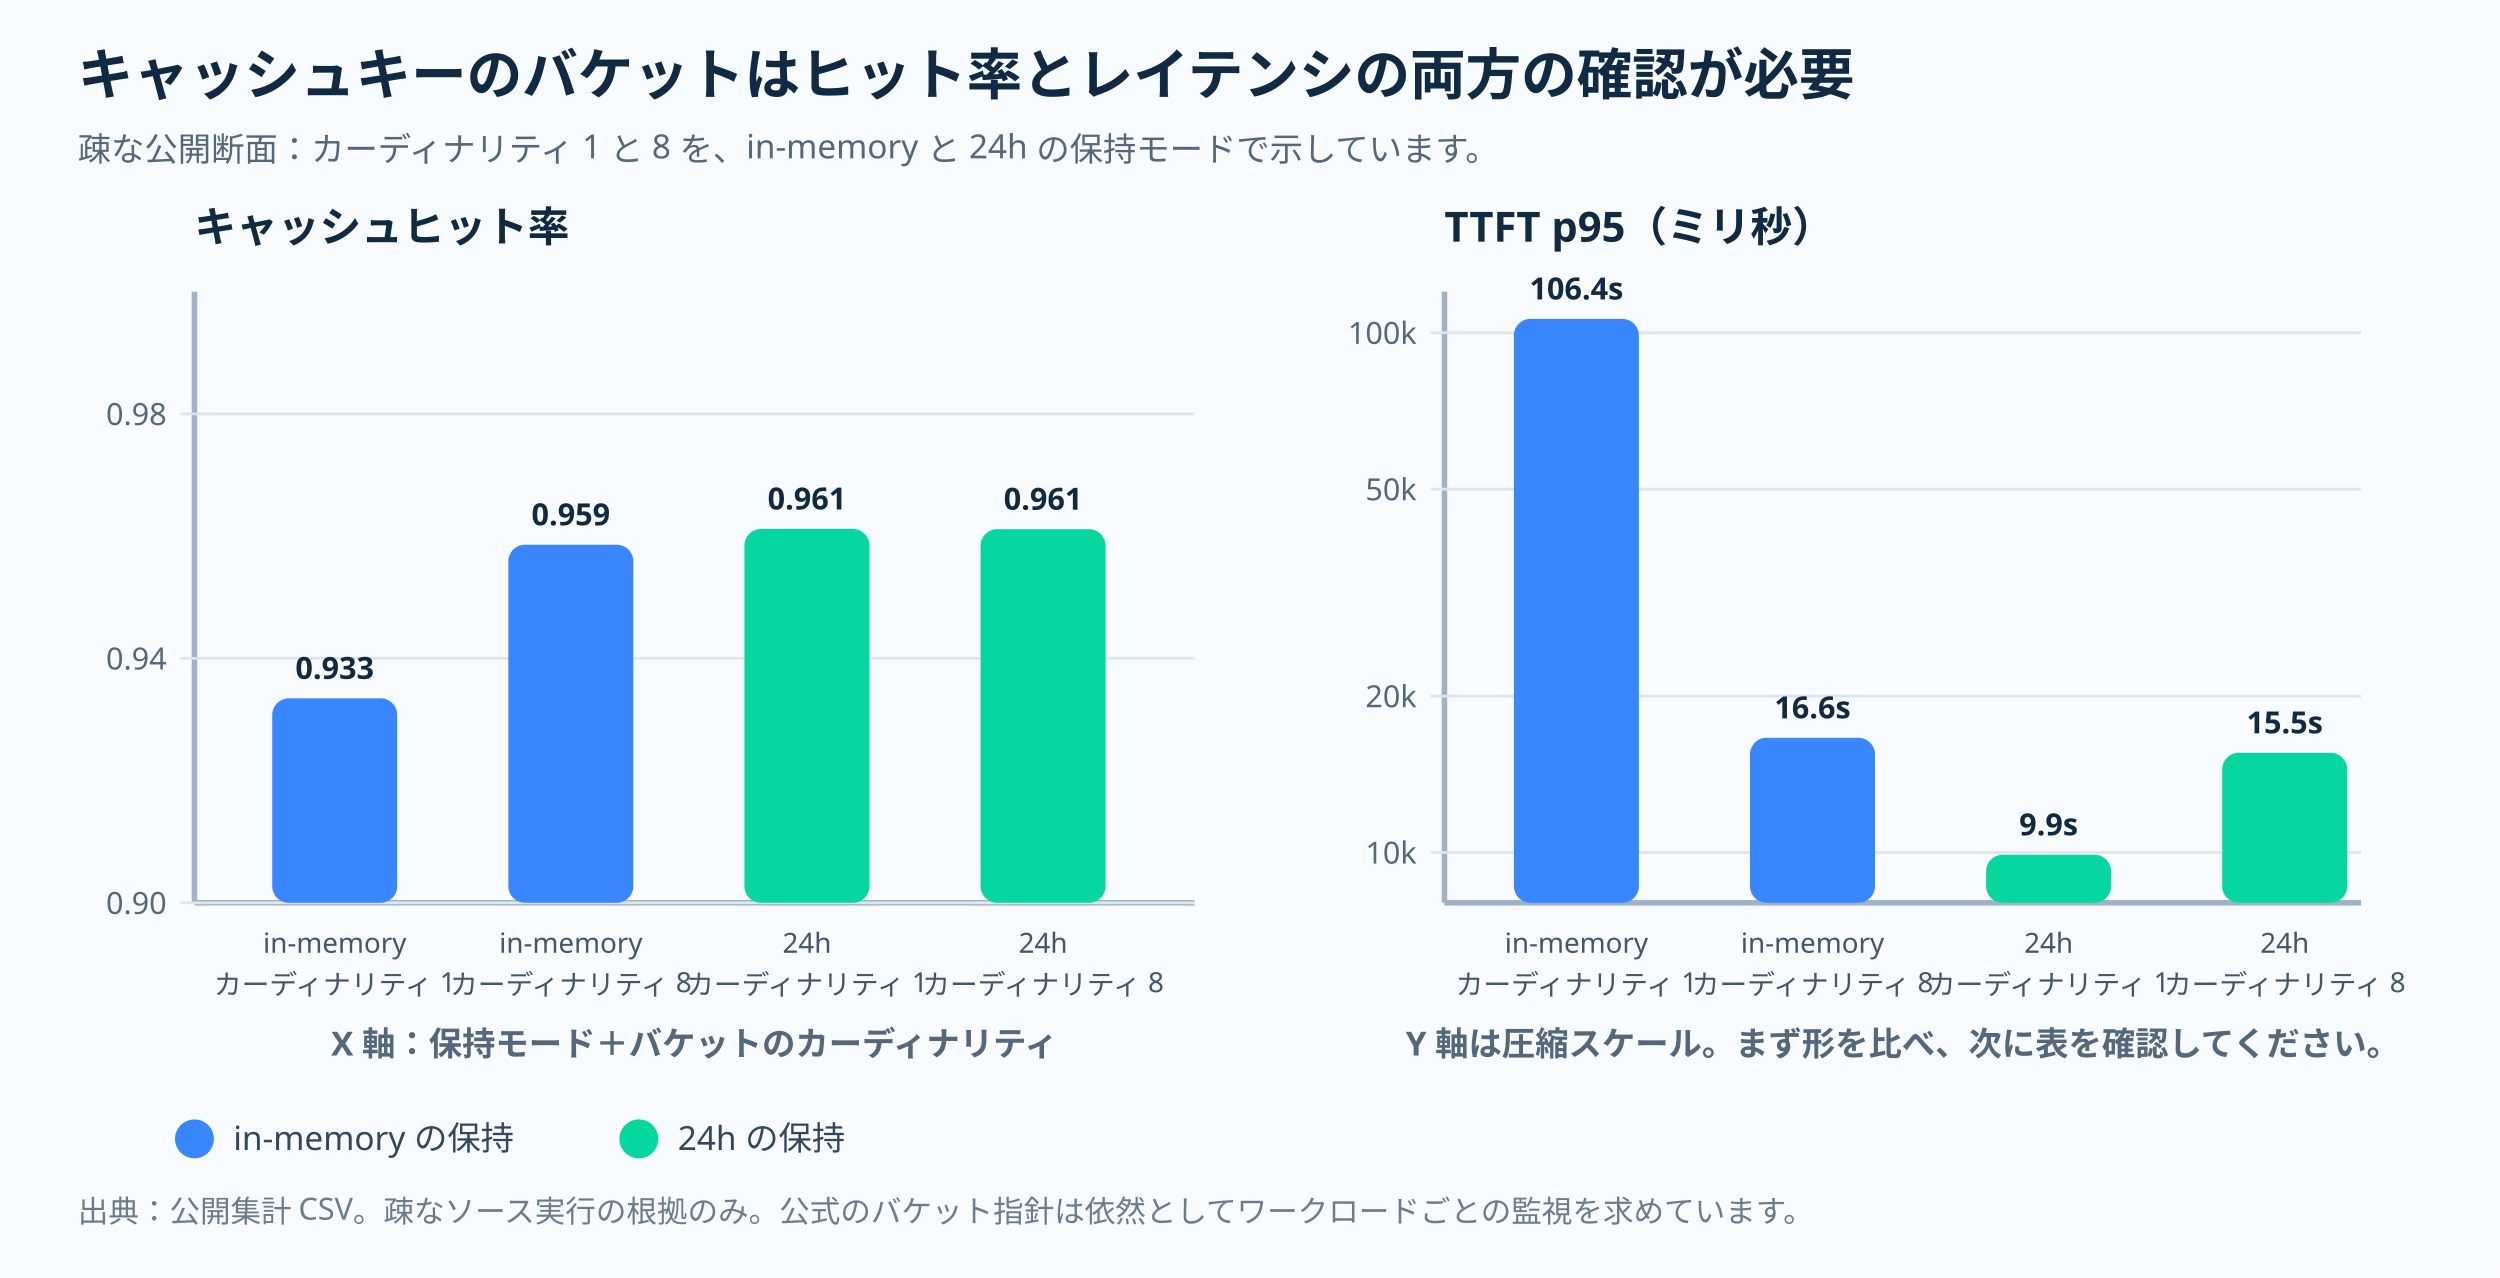
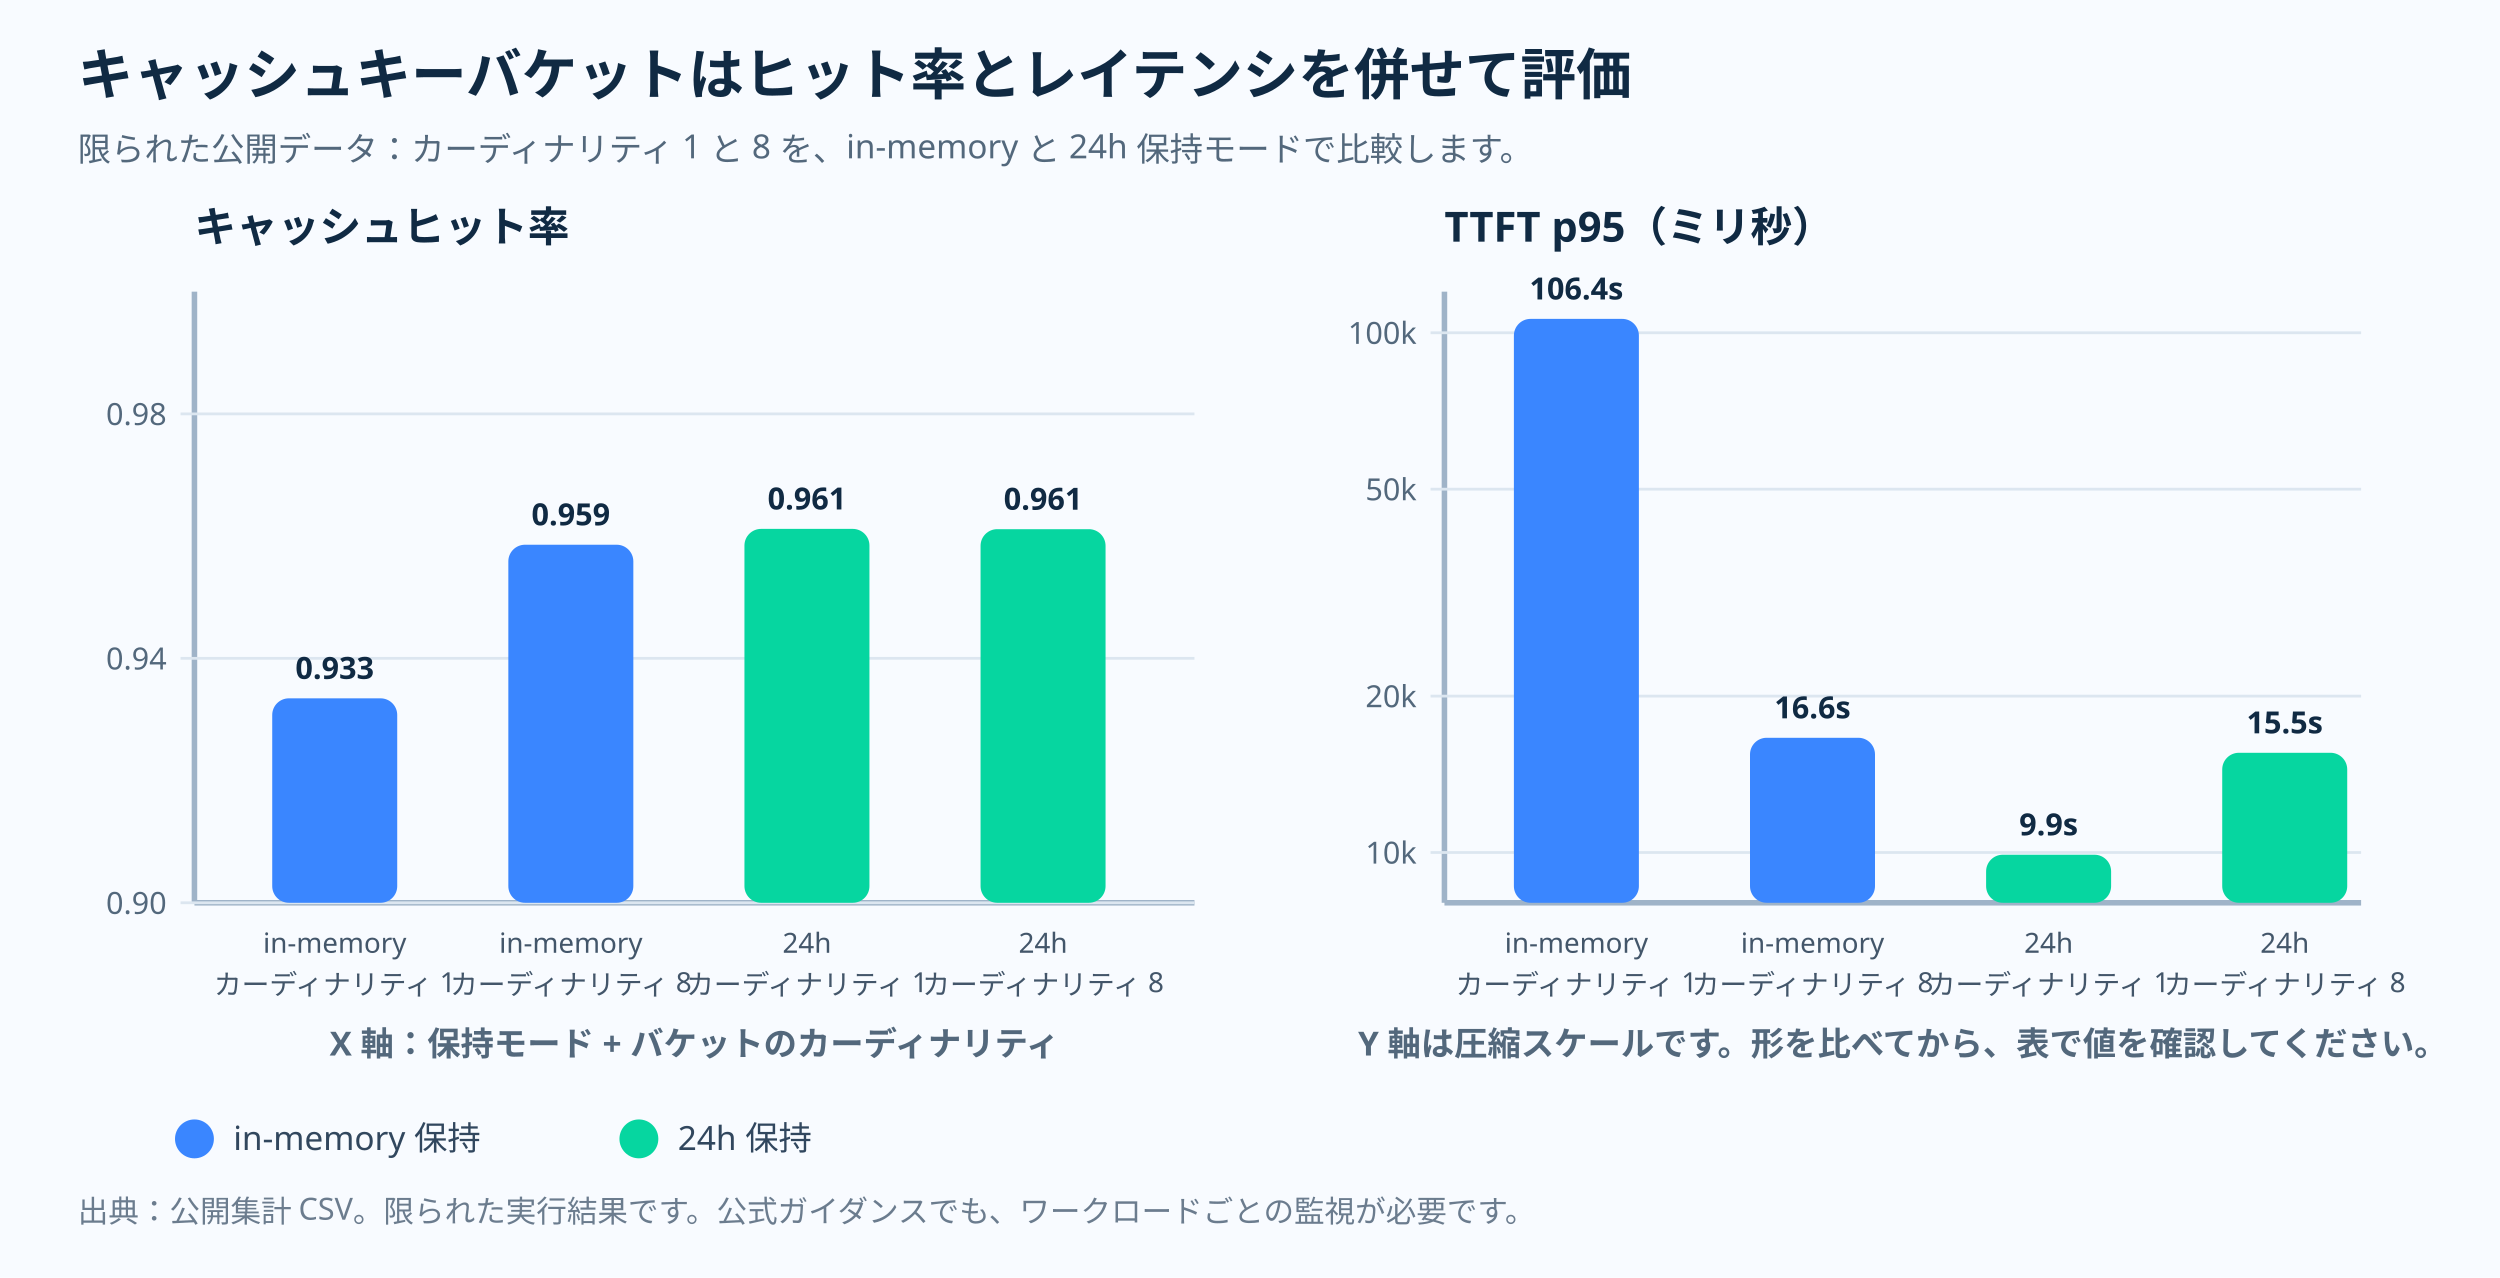
<svg xmlns="http://www.w3.org/2000/svg" role="img" aria-labelledby="title desc" viewBox="0 0 900 460">
  <rect width="900" height="460" fill="#f8fbff" />
-   <text x="28" y="34" font-family="Segoe UI, system-ui, sans-serif" font-size="20" font-weight="700" fill="#102a43">キャッシュキーのバケットはヒット率とレイテンシの両方の確認が必要</text>
-   <text x="28" y="58" font-family="Segoe UI, system-ui, sans-serif" font-size="12" fill="#53687c">疎な公開断面：カーディナリティ 1 と 8 を、in-memory と 24h の保持モードで示しています。</text>
+   <text x="28" y="34" font-family="Segoe UI, system-ui, sans-serif" font-size="20" font-weight="700" fill="#102a43">キャッシュキーバケットはヒット率とレイテンシを併せて評価</text>
+   <text x="28" y="58" font-family="Segoe UI, system-ui, sans-serif" font-size="12" fill="#53687c">限られた公開データ：カーディナリティ 1 と 8 を、in-memory と 24h 保持モードで比較します。</text>
  <text x="70" y="87" font-family="Segoe UI, system-ui, sans-serif" font-size="15" font-weight="700" fill="#102a43">キャッシュヒット率</text>
  <line x1="70" y1="325" x2="430" y2="325" stroke="#9fb3c8" stroke-width="2" />
  <line x1="70" y1="105" x2="70" y2="325" stroke="#9fb3c8" stroke-width="2" />
  <line x1="65" y1="325.0" x2="430" y2="325.0" stroke="#dce6f0" />
  <text x="60" y="329.0" text-anchor="end" font-family="Segoe UI, system-ui, sans-serif" font-size="11" fill="#53687c">0.90</text>
  <line x1="65" y1="237.0" x2="430" y2="237.0" stroke="#dce6f0" />
  <text x="60" y="241.0" text-anchor="end" font-family="Segoe UI, system-ui, sans-serif" font-size="11" fill="#53687c">0.94</text>
  <line x1="65" y1="149.0" x2="430" y2="149.0" stroke="#dce6f0" />
  <text x="60" y="153.0" text-anchor="end" font-family="Segoe UI, system-ui, sans-serif" font-size="11" fill="#53687c">0.98</text>
  <rect x="98" y="251.4" width="45" height="73.6" rx="6" fill="#3a86ff" />
  <text x="120.5" y="244.4" text-anchor="middle" font-family="Segoe UI, system-ui, sans-serif" font-size="11" font-weight="700" fill="#102a43">0.933</text>
  <text x="120.5" y="343" text-anchor="middle" font-family="Segoe UI, system-ui, sans-serif" font-size="10" fill="#43566a">in-memory</text>
  <text x="120.5" y="358" text-anchor="middle" font-family="Segoe UI, system-ui, sans-serif" font-size="10" fill="#43566a">カーディナリティ 1</text>
  <rect x="183" y="196.1" width="45" height="128.9" rx="6" fill="#3a86ff" />
  <text x="205.5" y="189.1" text-anchor="middle" font-family="Segoe UI, system-ui, sans-serif" font-size="11" font-weight="700" fill="#102a43">0.959</text>
  <text x="205.5" y="343" text-anchor="middle" font-family="Segoe UI, system-ui, sans-serif" font-size="10" fill="#43566a">in-memory</text>
  <text x="205.5" y="358" text-anchor="middle" font-family="Segoe UI, system-ui, sans-serif" font-size="10" fill="#43566a">カーディナリティ 8</text>
  <rect x="268" y="190.4" width="45" height="134.6" rx="6" fill="#06d6a0" />
  <text x="290.5" y="183.4" text-anchor="middle" font-family="Segoe UI, system-ui, sans-serif" font-size="11" font-weight="700" fill="#102a43">0.961</text>
  <text x="290.5" y="343" text-anchor="middle" font-family="Segoe UI, system-ui, sans-serif" font-size="10" fill="#43566a">24h</text>
  <text x="290.5" y="358" text-anchor="middle" font-family="Segoe UI, system-ui, sans-serif" font-size="10" fill="#43566a">カーディナリティ 1</text>
  <rect x="353" y="190.5" width="45" height="134.5" rx="6" fill="#06d6a0" />
  <text x="375.5" y="183.5" text-anchor="middle" font-family="Segoe UI, system-ui, sans-serif" font-size="11" font-weight="700" fill="#102a43">0.961</text>
  <text x="375.5" y="343" text-anchor="middle" font-family="Segoe UI, system-ui, sans-serif" font-size="10" fill="#43566a">24h</text>
  <text x="375.5" y="358" text-anchor="middle" font-family="Segoe UI, system-ui, sans-serif" font-size="10" fill="#43566a">カーディナリティ 8</text>
-   <text x="250.0" y="380" text-anchor="middle" font-family="Segoe UI, system-ui, sans-serif" font-size="12" font-weight="700" fill="#53687c">X 軸：保持モード＋バケットのカーディナリティ</text>
+   <text x="250.0" y="380" text-anchor="middle" font-family="Segoe UI, system-ui, sans-serif" font-size="12" font-weight="700" fill="#53687c">X 軸：保持モード + バケットのカーディナリティ</text>
  <text x="520" y="87" font-family="Segoe UI, system-ui, sans-serif" font-size="15" font-weight="700" fill="#102a43">TTFT p95（ミリ秒）</text>
  <line x1="520" y1="325" x2="850" y2="325" stroke="#9fb3c8" stroke-width="2" />
  <line x1="520" y1="105" x2="520" y2="325" stroke="#9fb3c8" stroke-width="2" />
  <line x1="515" y1="306.9" x2="850" y2="306.9" stroke="#dce6f0" />
  <text x="510" y="310.9" text-anchor="end" font-family="Segoe UI, system-ui, sans-serif" font-size="11" fill="#53687c">10k</text>
  <line x1="515" y1="250.6" x2="850" y2="250.6" stroke="#dce6f0" />
  <text x="510" y="254.6" text-anchor="end" font-family="Segoe UI, system-ui, sans-serif" font-size="11" fill="#53687c">20k</text>
  <line x1="515" y1="176.1" x2="850" y2="176.1" stroke="#dce6f0" />
  <text x="510" y="180.1" text-anchor="end" font-family="Segoe UI, system-ui, sans-serif" font-size="11" fill="#53687c">50k</text>
  <line x1="515" y1="119.8" x2="850" y2="119.8" stroke="#dce6f0" />
  <text x="510" y="123.8" text-anchor="end" font-family="Segoe UI, system-ui, sans-serif" font-size="11" fill="#53687c">100k</text>
  <rect x="545" y="114.8" width="45" height="210.2" rx="6" fill="#3a86ff" />
  <text x="567.5" y="107.8" text-anchor="middle" font-family="Segoe UI, system-ui, sans-serif" font-size="11" font-weight="700" fill="#102a43">106.4s</text>
  <text x="567.5" y="343" text-anchor="middle" font-family="Segoe UI, system-ui, sans-serif" font-size="10" fill="#43566a">in-memory</text>
  <text x="567.5" y="358" text-anchor="middle" font-family="Segoe UI, system-ui, sans-serif" font-size="10" fill="#43566a">カーディナリティ 1</text>
  <rect x="630" y="265.6" width="45" height="59.4" rx="6" fill="#3a86ff" />
  <text x="652.5" y="258.6" text-anchor="middle" font-family="Segoe UI, system-ui, sans-serif" font-size="11" font-weight="700" fill="#102a43">16.6s</text>
  <text x="652.5" y="343" text-anchor="middle" font-family="Segoe UI, system-ui, sans-serif" font-size="10" fill="#43566a">in-memory</text>
  <text x="652.5" y="358" text-anchor="middle" font-family="Segoe UI, system-ui, sans-serif" font-size="10" fill="#43566a">カーディナリティ 8</text>
  <rect x="715" y="307.7" width="45" height="17.3" rx="6" fill="#06d6a0" />
  <text x="737.5" y="300.7" text-anchor="middle" font-family="Segoe UI, system-ui, sans-serif" font-size="11" font-weight="700" fill="#102a43">9.9s</text>
  <text x="737.5" y="343" text-anchor="middle" font-family="Segoe UI, system-ui, sans-serif" font-size="10" fill="#43566a">24h</text>
  <text x="737.5" y="358" text-anchor="middle" font-family="Segoe UI, system-ui, sans-serif" font-size="10" fill="#43566a">カーディナリティ 1</text>
  <rect x="800" y="271.0" width="45" height="54.0" rx="6" fill="#06d6a0" />
  <text x="822.5" y="264.0" text-anchor="middle" font-family="Segoe UI, system-ui, sans-serif" font-size="11" font-weight="700" fill="#102a43">15.5s</text>
  <text x="822.5" y="343" text-anchor="middle" font-family="Segoe UI, system-ui, sans-serif" font-size="10" fill="#43566a">24h</text>
  <text x="822.5" y="358" text-anchor="middle" font-family="Segoe UI, system-ui, sans-serif" font-size="10" fill="#43566a">カーディナリティ 8</text>
-   <text x="685.0" y="380" text-anchor="middle" font-family="Segoe UI, system-ui, sans-serif" font-size="12" font-weight="700" fill="#53687c">Y 軸は圧縮スケール。まず形を比べ、次に表を確認してください。</text>
+   <text x="685.0" y="380" text-anchor="middle" font-family="Segoe UI, system-ui, sans-serif" font-size="12" font-weight="700" fill="#53687c">Y 軸は圧縮スケールです。形を比べてから、表で値を確認してください。</text>
  <circle cx="70" cy="410" r="7" fill="#3a86ff" />
-   <text x="84" y="414" font-family="Segoe UI, system-ui, sans-serif" font-size="12" fill="#31475e">in-memory の保持</text>
+   <text x="84" y="414" font-family="Segoe UI, system-ui, sans-serif" font-size="12" fill="#31475e">in-memory 保持</text>
  <circle cx="230" cy="410" r="7" fill="#06d6a0" />
-   <text x="244" y="414" font-family="Segoe UI, system-ui, sans-serif" font-size="12" fill="#31475e">24h の保持</text>
-   <text x="28" y="440" font-family="Segoe UI, system-ui, sans-serif" font-size="11" fill="#6b7c8e">出典：公開集計 CSV。疎なソース実行の根拠のみ。公式のバケット指針は依然としてワークロードごとの監視を求めています。</text>
+   <text x="244" y="414" font-family="Segoe UI, system-ui, sans-serif" font-size="12" fill="#31475e">24h 保持</text>
+   <text x="28" y="440" font-family="Segoe UI, system-ui, sans-serif" font-size="11" fill="#6b7c8e">出典：公開集計 CSV。限られた実行結果です。公式ガイダンスでも、ワークロードごとの監視が必要です。</text>
</svg>
